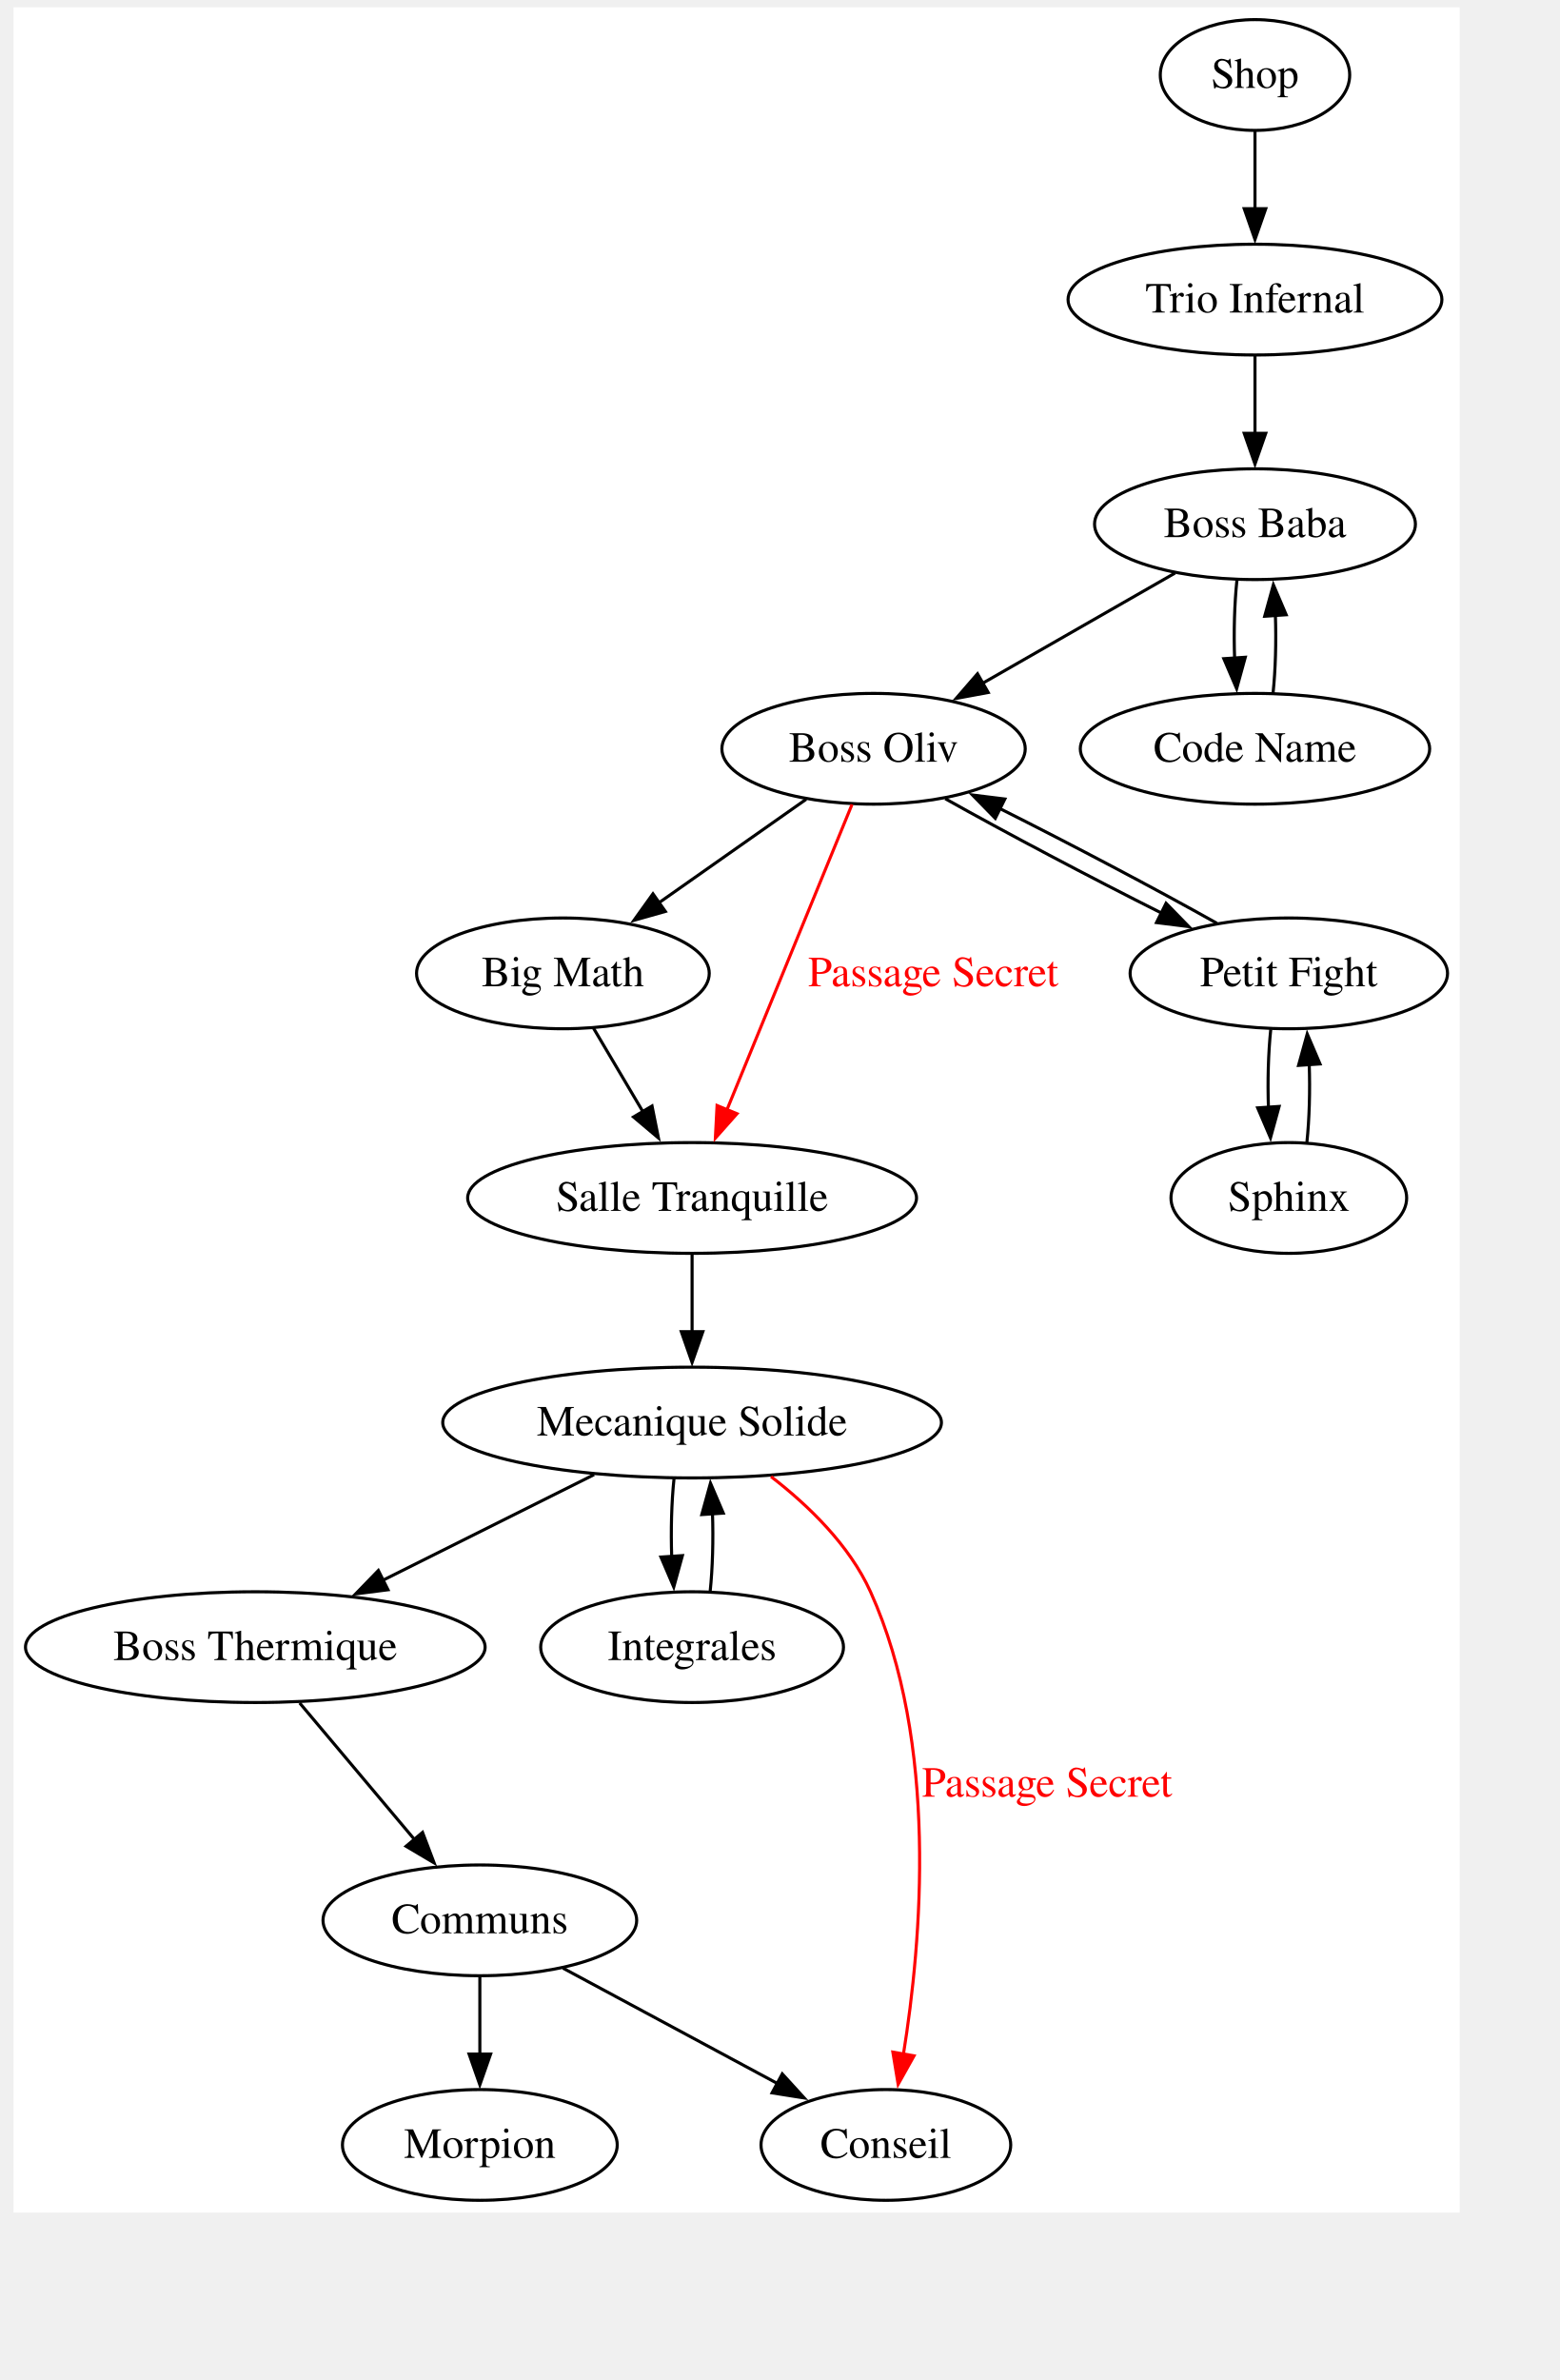
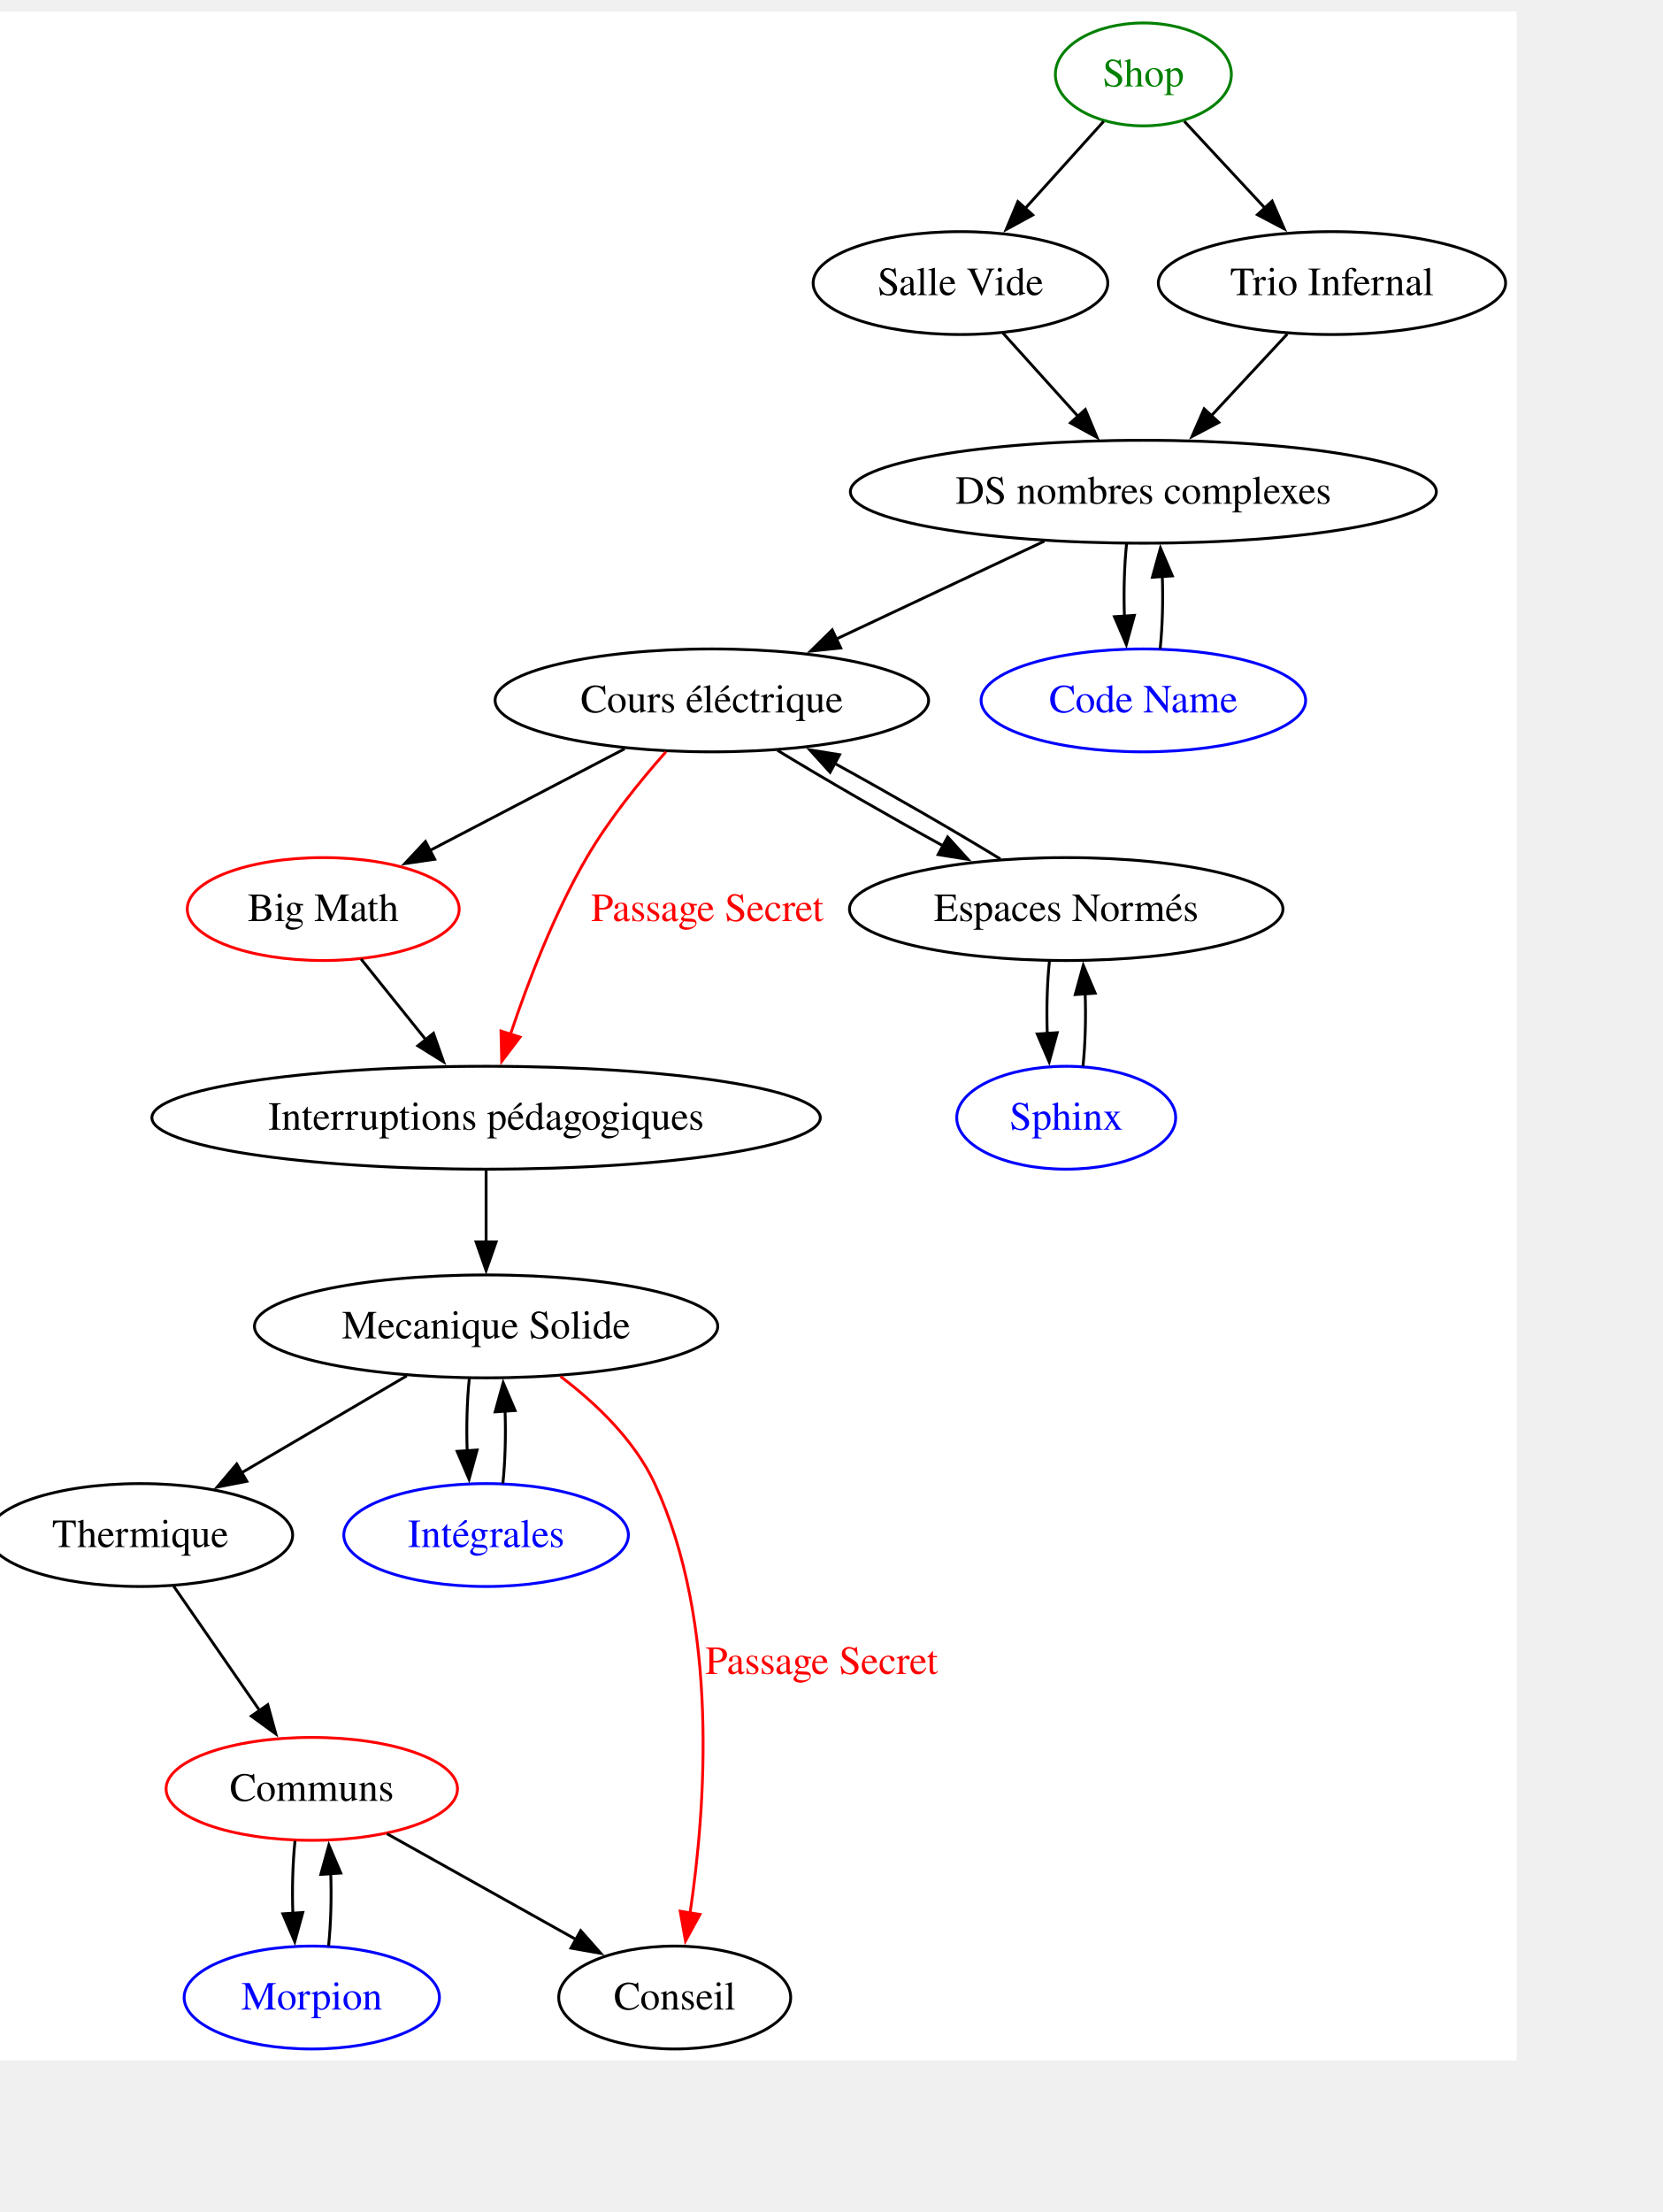
- <svg xmlns="http://www.w3.org/2000/svg" width="470pt" height="717pt" viewBox="0.00 0.00 470.15 716.80">
-   <g id="graph0" class="graph" transform="translate(7.786453,662.8661) scale(0.9271552)" data-name="g">
-     <polygon fill="white" stroke="none" points="-4,4 -4,-712.8 466.15,-712.8 466.15,4 -4,4" style="" />
+ <svg xmlns="http://www.w3.org/2000/svg" width="539pt" height="717pt" viewBox="0.00 0.00 539.04 716.8">
+   <g id="graph0" class="graph" transform="translate(-3.978625,664.0829) scale(0.9265881)" data-name="g">
+     <polygon fill="white" stroke="none" points="-4,4 -4,-712.8 535.04,-712.8 535.04,4 -4,4" />
    <g id="node1" class="node" pointer-events="visible" data-name="Shop">
-       <ellipse fill="none" stroke="black" cx="399.6" cy="-690.8" rx="30.79" ry="18" style="" />
-       <text text-anchor="middle" x="399.6" y="-686.6" font-family="Times,serif" font-size="14.00" style="">Shop</text>
+       <ellipse fill="none" stroke="rgb(0, 128, 0)" cx="404.4" cy="-690.8" rx="30.79" ry="18" />
+       <text text-anchor="middle" x="404.4" y="-686.6" font-family="Times,serif" font-size="14.00" fill="rgb(0, 128, 0)">Shop</text>
    </g>
-     <g id="node2" class="node" pointer-events="visible" data-name="Trio Infernal">
-       <ellipse fill="none" stroke="black" cx="399.6" cy="-617.8" rx="60.77" ry="18" style="" />
-       <text text-anchor="middle" x="399.6" y="-613.6" font-family="Times,serif" font-size="14.00" style="">Trio Infernal</text>
+     <g id="node3" class="node" pointer-events="visible" data-name="Trio Infernal">
+       <ellipse fill="none" stroke="black" cx="470.4" cy="-617.8" rx="60.77" ry="18" />
+       <text text-anchor="middle" x="470.4" y="-613.6" font-family="Times,serif" font-size="14.00">Trio Infernal</text>
    </g>
    <g id="edge1" class="edge" data-name="Shop-&gt;Trio Infernal">
-       <path fill="none" stroke="black" d="M399.6,-672.61C399.6,-665.03 399.6,-655.9 399.6,-647.34" style="" />
-       <polygon fill="black" stroke="black" points="403.1,-647.34 399.6,-637.34 396.1,-647.34 403.1,-647.34" style="" />
+       <path fill="none" stroke="black" d="M418.72,-674.39C427.02,-665.47 437.66,-654.03 447.13,-643.84" />
+       <polygon fill="black" stroke="black" points="449.45,-646.48 453.7,-636.77 444.32,-641.72 449.45,-646.48" />
    </g>
-     <g id="node3" class="node" pointer-events="visible" data-name="Boss Baba">
-       <ellipse fill="none" stroke="black" cx="399.6" cy="-544.8" rx="52.16" ry="18" style="" />
-       <text text-anchor="middle" x="399.6" y="-540.6" font-family="Times,serif" font-size="14.00" style="">Boss Baba</text>
+     <g id="edge2" class="edge" data-name="Shop-&gt;Salle Vide" data-comment="Shop-&gt;Trio Infernal">
+       <path fill="none" stroke="black" d="M390.52,-674.39C382.5,-665.5 372.22,-654.09 363.06,-643.93" />
+       <polygon fill="black" stroke="black" points="365.69,-641.62 356.39,-636.54 360.49,-646.31 365.69,-641.62" />
    </g>
-     <g id="edge2" class="edge" data-name="Trio Infernal-&gt;Boss Baba">
-       <path fill="none" stroke="black" d="M399.6,-599.61C399.6,-592.03 399.6,-582.9 399.6,-574.34" style="" />
-       <polygon fill="black" stroke="black" points="403.1,-574.34 399.6,-564.34 396.1,-574.34 403.1,-574.34" style="" />
+     <g id="node4" class="node" pointer-events="visible" data-name="DS nombres complexes">
+       <ellipse fill="none" stroke="black" cx="404.4" cy="-544.8" rx="102.53" ry="18" />
+       <text text-anchor="middle" x="404.4" y="-540.6" font-family="Times,serif" font-size="14.00">DS nombres complexes</text>
    </g>
-     <g id="node4" class="node" pointer-events="visible" data-name="Boss Oliv">
-       <ellipse fill="none" stroke="black" cx="275.6" cy="-471.8" rx="49.31" ry="18" style="" />
-       <text text-anchor="middle" x="275.6" y="-467.6" font-family="Times,serif" font-size="14.00" style="">Boss Oliv</text>
+     <g id="node2" class="node" pointer-events="visible" data-name="Salle Vide" data-comment="DS nombres complexes">
+       <ellipse fill="none" stroke="black" cx="340.4" cy="-617.8" rx="51.56" ry="18" />
+       <text text-anchor="middle" x="340.4" y="-613.6" font-family="Times,serif" font-size="14.00">Salle Vide</text>
    </g>
-     <g id="edge3" class="edge" data-name="Boss Baba-&gt;Boss Oliv">
-       <path fill="none" stroke="black" d="M373.61,-528.92C355.47,-518.53 331.03,-504.54 311.1,-493.12" style="" />
-       <polygon fill="black" stroke="black" points="312.87,-490.1 302.45,-488.17 309.39,-496.18 312.87,-490.1" style="" />
+     <g id="edge4" class="edge" data-name="Trio Infernal-&gt;DS nombres complexes">
+       <path fill="none" stroke="black" d="M454.76,-599.97C446.82,-591.43 437.01,-580.88 428.16,-571.36" />
+       <polygon fill="black" stroke="black" points="430.79,-569.05 421.42,-564.11 425.67,-573.81 430.79,-569.05" />
    </g>
-     <g id="node5" class="node" pointer-events="visible" data-name="Code Name">
-       <ellipse fill="none" stroke="black" cx="399.6" cy="-471.8" rx="56.79" ry="18" style="" />
-       <text text-anchor="middle" x="399.6" y="-467.6" font-family="Times,serif" font-size="14.00" style="">Code Name</text>
+     <g id="node5" class="node" pointer-events="visible" data-name="Cours éléctrique" data-comment="Cours �l�ctrique">
+       <ellipse fill="none" stroke="black" cx="253.4" cy="-471.8" rx="75.85" ry="18" />
+       <text text-anchor="middle" x="253.4" y="-467.6" font-family="Times,serif" font-size="14.00">Cours éléctrique</text>
    </g>
-     <g id="edge4" class="edge" data-name="Boss Baba-&gt;Code Name">
-       <path fill="none" stroke="black" d="M393.73,-526.61C392.92,-518.94 392.67,-509.69 392.98,-501.04" style="" />
-       <polygon fill="black" stroke="black" points="396.45,-501.55 393.64,-491.34 389.47,-501.08 396.45,-501.55" style="" />
+     <g id="edge5" class="edge" data-name="DS nombres complexes-&gt;Cours éléctrique" data-comment="DS nombres complexes-&gt;Cours �l�ctrique">
+       <path fill="none" stroke="black" d="M369.76,-527.51C348.09,-517.32 319.99,-504.11 296.84,-493.22" />
+       <polygon fill="black" stroke="black" points="298.5,-490.14 287.96,-489.05 295.52,-496.47 298.5,-490.14" />
    </g>
-     <g id="node6" class="node" pointer-events="visible" data-name="Big Math">
-       <ellipse fill="none" stroke="black" cx="174.6" cy="-398.8" rx="47.58" ry="18" style="" />
-       <text text-anchor="middle" x="174.6" y="-394.6" font-family="Times,serif" font-size="14.00" style="">Big Math</text>
+     <g id="edge3" class="edge" data-name="Salle Vide-&gt;DS nombres complexes" data-comment="DS nombres complexes-&gt;Cours �l�ctrique">
+       <path fill="none" stroke="black" d="M355.25,-600.33C363.05,-591.68 372.79,-580.88 381.53,-571.18" />
+       <polygon fill="black" stroke="black" points="384.09,-573.57 388.18,-563.8 378.89,-568.88 384.09,-573.57" />
    </g>
-     <g id="edge5" class="edge" data-name="Boss Oliv-&gt;Big Math">
-       <path fill="none" stroke="black" d="M253.69,-455.39C239.66,-445.53 221.24,-432.58 205.71,-421.67" style="" />
-       <polygon fill="black" stroke="black" points="207.91,-418.93 197.71,-416.05 203.88,-424.66 207.91,-418.93" style="" />
+     <g id="node6" class="node" pointer-events="visible" data-name="Code Name">
+       <ellipse fill="none" stroke="rgb(0, 0, 255)" cx="404.4" cy="-471.8" rx="56.79" ry="18" />
+       <text text-anchor="middle" x="404.4" y="-467.6" font-family="Times,serif" font-size="14.00" fill="rgb(0, 0, 255)">Code Name</text>
    </g>
-     <g id="node7" class="node" pointer-events="visible" data-name="Petit Fight">
-       <ellipse fill="none" stroke="black" cx="410.6" cy="-398.8" rx="51.6" ry="18" style="" />
-       <text text-anchor="middle" x="410.6" y="-394.6" font-family="Times,serif" font-size="14.00" style="">Petit Fight</text>
+     <g id="edge6" class="edge" data-name="DS nombres complexes-&gt;Code Name">
+       <path fill="none" stroke="black" d="M398.53,-526.61C397.72,-518.94 397.47,-509.69 397.78,-501.04" />
+       <polygon fill="black" stroke="black" points="401.25,-501.55 398.44,-491.34 394.27,-501.08 401.25,-501.55" />
    </g>
-     <g id="edge6" class="edge" data-name="Boss Oliv-&gt;Petit Fight">
-       <path fill="none" stroke="black" d="M298.91,-455.57C318.28,-444.69 346.12,-429.98 369.21,-418.4" style="" />
-       <polygon fill="black" stroke="black" points="370.69,-421.58 378.09,-414 367.58,-415.31 370.69,-421.58" style="" />
+     <g id="node7" class="node" pointer-events="visible" data-name="Big Math">
+       <ellipse fill="none" stroke="rgb(255, 0, 0)" cx="117.4" cy="-398.8" rx="47.58" ry="18" />
+       <text text-anchor="middle" x="117.4" y="-394.6" font-family="Times,serif" font-size="14.00">Big Math</text>
    </g>
-     <g id="node8" class="node" pointer-events="visible" data-name="Salle Tranquille">
-       <ellipse fill="none" stroke="black" cx="216.6" cy="-325.8" rx="72.96" ry="18" style="" />
-       <text text-anchor="middle" x="216.6" y="-321.6" font-family="Times,serif" font-size="14.00" style="">Salle Tranquille</text>
+     <g id="edge7" class="edge" data-name="Cours éléctrique-&gt;Big Math" data-comment="Cours �l�ctrique-&gt;Big Math">
+       <path fill="none" stroke="black" d="M222.88,-454.87C202.69,-444.33 176.09,-430.44 154.65,-419.25" />
+       <polygon fill="black" stroke="black" points="156.42,-416.22 145.94,-414.7 153.18,-422.43 156.42,-416.22" />
    </g>
-     <g id="edge7" class="edge" data-name="Boss Oliv-&gt;Salle Tranquille">
-       <path fill="none" stroke="red" d="M268.6,-453.72C258.54,-429.14 239.86,-383.55 227.84,-354.23" style="" />
-       <polygon fill="red" stroke="red" points="231.2,-353.19 224.17,-345.26 224.72,-355.84 231.2,-353.19" style="" />
-       <text text-anchor="middle" x="295.01" y="-394.6" font-family="Times,serif" font-size="14.00" fill="red" style="">Passage Secret</text>
+     <g id="node8" class="node" pointer-events="visible" data-name="Espaces Normés" data-comment="Espaces Norm�s">
+       <ellipse fill="none" stroke="black" cx="377.4" cy="-398.8" rx="75.84" ry="18" />
+       <text text-anchor="middle" x="377.4" y="-394.6" font-family="Times,serif" font-size="14.00">Espaces Normés</text>
    </g>
-     <g id="edge8" class="edge" data-name="Code Name-&gt;Boss Baba">
-       <path fill="none" stroke="black" d="M405.47,-489.83C406.28,-497.48 406.53,-506.72 406.23,-515.38" style="" />
-       <polygon fill="black" stroke="black" points="402.76,-514.89 405.58,-525.1 409.74,-515.36 402.76,-514.89" style="" />
+     <g id="edge8" class="edge" data-name="Cours éléctrique-&gt;Espaces Normés" data-comment="Cours �l�ctrique-&gt;Espaces Norm�s">
+       <path fill="none" stroke="black" d="M276.36,-454.33C292.68,-444.36 314.94,-431.53 334.46,-420.83" />
+       <polygon fill="black" stroke="black" points="335.92,-424.02 343.04,-416.17 332.58,-417.86 335.92,-424.02" />
    </g>
-     <g id="edge9" class="edge" data-name="Big Math-&gt;Salle Tranquille">
-       <path fill="none" stroke="black" d="M184.56,-380.97C189.35,-372.87 195.22,-362.95 200.62,-353.83" style="" />
-       <polygon fill="black" stroke="black" points="203.58,-355.69 205.66,-345.3 197.56,-352.13 203.58,-355.69" style="" />
+     <g id="node9" class="node" pointer-events="visible" data-name="Interruptions pédagogiques" data-comment="fightroom">
+       <ellipse fill="none" stroke="black" cx="174.4" cy="-325.8" rx="116.95" ry="18" />
+       <text text-anchor="middle" x="174.4" y="-321.6" font-family="Times,serif" font-size="14.00">Interruptions pédagogiques</text>
    </g>
-     <g id="edge10" class="edge" data-name="Petit Fight-&gt;Boss Oliv">
-       <path fill="none" stroke="black" d="M387.24,-415.07C367.77,-426 339.79,-440.78 316.65,-452.37" style="" />
-       <polygon fill="black" stroke="black" points="315.17,-449.2 307.76,-456.77 318.28,-455.47 315.17,-449.2" style="" />
+     <g id="edge9" class="edge" data-name="Cours éléctrique-&gt;Interruptions pédagogiques" data-comment="Cours �l�ctrique-&gt;fightroom">
+       <path fill="none" stroke="rgb(255, 0, 0)" d="M237.33,-453.82C228.32,-443.65 217.37,-430.15 209.6,-416.8 198.19,-397.2 189.02,-373.21 182.9,-354.92" />
+       <polygon fill="red" stroke="red" points="186.27,-353.99 179.87,-345.54 179.61,-356.13 186.27,-353.99" />
+       <text text-anchor="middle" x="251.81" y="-394.6" font-family="Times,serif" font-size="14.00" fill="red">Passage Secret</text>
    </g>
-     <g id="node9" class="node" pointer-events="visible" data-name="Sphinx">
-       <ellipse fill="none" stroke="black" cx="410.6" cy="-325.8" rx="38.31" ry="18" style="" />
-       <text text-anchor="middle" x="410.6" y="-321.6" font-family="Times,serif" font-size="14.00" style="">Sphinx</text>
+     <g id="edge10" class="edge" data-name="Code Name-&gt;DS nombres complexes">
+       <path fill="none" stroke="black" d="M410.27,-489.83C411.08,-497.48 411.33,-506.72 411.03,-515.38" />
+       <polygon fill="black" stroke="black" points="407.56,-514.89 410.38,-525.1 414.54,-515.36 407.56,-514.89" />
    </g>
-     <g id="edge11" class="edge" data-name="Petit Fight-&gt;Sphinx">
-       <path fill="none" stroke="black" d="M404.73,-380.61C403.92,-372.94 403.67,-363.69 403.98,-355.04" style="" />
-       <polygon fill="black" stroke="black" points="407.45,-355.55 404.64,-345.34 400.47,-355.08 407.45,-355.55" style="" />
+     <g id="edge11" class="edge" data-name="Big Math-&gt;Interruptions pédagogiques" data-comment="Big Math-&gt;fightroom">
+       <path fill="none" stroke="black" d="M130.62,-381.33C137.4,-372.89 145.82,-362.41 153.46,-352.89" />
+       <polygon fill="black" stroke="black" points="155.98,-355.34 159.51,-345.35 150.52,-350.96 155.98,-355.34" />
+     </g>
+     <g id="edge12" class="edge" data-name="Espaces Normés-&gt;Cours éléctrique" data-comment="Espaces Norm�s-&gt;Cours �l�ctrique">
+       <path fill="none" stroke="black" d="M354.34,-416.33C337.99,-426.32 315.72,-439.15 296.22,-449.85" />
+       <polygon fill="black" stroke="black" points="294.77,-446.65 287.65,-454.5 298.1,-452.8 294.77,-446.65" />
+     </g>
+     <g id="node11" class="node" pointer-events="visible" data-name="Sphinx">
+       <ellipse fill="none" stroke="rgb(0, 0, 255)" cx="377.4" cy="-325.8" rx="38.31" ry="18" />
+       <text text-anchor="middle" x="377.4" y="-321.6" font-family="Times,serif" font-size="14.00" fill="rgb(0, 0, 255)">Sphinx</text>
+     </g>
+     <g id="edge13" class="edge" data-name="Espaces Normés-&gt;Sphinx" data-comment="Espaces Norm�s-&gt;Sphinx">
+       <path fill="none" stroke="black" d="M371.53,-380.61C370.72,-372.94 370.47,-363.69 370.78,-355.04" />
+       <polygon fill="black" stroke="black" points="374.25,-355.55 371.44,-345.34 367.27,-355.08 374.25,-355.55" />
    </g>
    <g id="node10" class="node" pointer-events="visible" data-name="Mecanique Solide">
-       <ellipse fill="none" stroke="black" cx="216.6" cy="-252.8" rx="81.06" ry="18" style="" />
-       <text text-anchor="middle" x="216.6" y="-248.6" font-family="Times,serif" font-size="14.00" style="">Mecanique Solide</text>
+       <ellipse fill="none" stroke="black" cx="174.4" cy="-252.8" rx="81.06" ry="18" />
+       <text text-anchor="middle" x="174.4" y="-248.6" font-family="Times,serif" font-size="14.00">Mecanique Solide</text>
    </g>
-     <g id="edge12" class="edge" data-name="Salle Tranquille-&gt;Mecanique Solide">
-       <path fill="none" stroke="black" d="M216.6,-307.61C216.6,-300.03 216.6,-290.9 216.6,-282.34" style="" />
-       <polygon fill="black" stroke="black" points="220.1,-282.34 216.6,-272.34 213.1,-282.34 220.1,-282.34" style="" />
+     <g id="edge14" class="edge" data-name="Interruptions pédagogiques-&gt;Mecanique Solide" data-comment="fightroom-&gt;Mecanique Solide">
+       <path fill="none" stroke="black" d="M174.4,-307.61C174.4,-300.03 174.4,-290.9 174.4,-282.34" />
+       <polygon fill="black" stroke="black" points="177.9,-282.34 174.4,-272.34 170.9,-282.34 177.9,-282.34" />
    </g>
-     <g id="edge13" class="edge" data-name="Sphinx-&gt;Petit Fight">
-       <path fill="none" stroke="black" d="M416.47,-343.83C417.28,-351.48 417.53,-360.72 417.23,-369.38" style="" />
-       <polygon fill="black" stroke="black" points="413.76,-368.89 416.58,-379.1 420.74,-369.36 413.76,-368.89" style="" />
+     <g id="edge15" class="edge" data-name="Sphinx-&gt;Espaces Normés" data-comment="Sphinx-&gt;Espaces Norm�s">
+       <path fill="none" stroke="black" d="M383.27,-343.83C384.08,-351.48 384.33,-360.72 384.03,-369.38" />
+       <polygon fill="black" stroke="black" points="380.56,-368.89 383.38,-379.1 387.54,-369.36 380.56,-368.89" />
    </g>
-     <g id="node11" class="node" pointer-events="visible" data-name="Boss Thermique">
-       <ellipse fill="none" stroke="black" cx="74.6" cy="-179.8" rx="74.71" ry="18" style="" />
-       <text text-anchor="middle" x="74.6" y="-175.6" font-family="Times,serif" font-size="14.00" style="">Boss Thermique</text>
+     <g id="node12" class="node" pointer-events="visible" data-name="Thermique">
+       <ellipse fill="none" stroke="black" cx="53.4" cy="-179.8" rx="53.31" ry="18" />
+       <text text-anchor="middle" x="53.4" y="-175.6" font-family="Times,serif" font-size="14.00">Thermique</text>
    </g>
-     <g id="edge14" class="edge" data-name="Mecanique Solide-&gt;Boss Thermique">
-       <path fill="none" stroke="black" d="M184.74,-235.87C164.41,-225.7 137.85,-212.42 115.91,-201.45" style="" />
-       <polygon fill="black" stroke="black" points="117.74,-198.45 107.23,-197.11 114.61,-204.72 117.74,-198.45" style="" />
+     <g id="edge16" class="edge" data-name="Mecanique Solide-&gt;Thermique">
+       <path fill="none" stroke="black" d="M146.64,-235.51C129.45,-225.42 107.22,-212.38 88.77,-201.55" />
+       <polygon fill="black" stroke="black" points="90.67,-198.61 80.28,-196.57 87.13,-204.65 90.67,-198.61" />
    </g>
-     <g id="node12" class="node" pointer-events="visible" data-name="Integrales">
-       <ellipse fill="none" stroke="black" cx="216.6" cy="-179.8" rx="49.22" ry="18" style="" />
-       <text text-anchor="middle" x="216.6" y="-175.6" font-family="Times,serif" font-size="14.00" style="">Integrales</text>
+     <g id="node13" class="node" pointer-events="visible" data-name="Intégrales" data-comment="Int�grales">
+       <ellipse fill="none" stroke="rgb(0, 0, 255)" cx="174.4" cy="-179.8" rx="49.8" ry="18" />
+       <text text-anchor="middle" x="174.4" y="-175.6" font-family="Times,serif" font-size="14.00" fill="rgb(0, 0, 255)">Intégrales</text>
    </g>
-     <g id="edge15" class="edge" data-name="Mecanique Solide-&gt;Integrales">
-       <path fill="none" stroke="black" d="M210.73,-234.61C209.92,-226.94 209.67,-217.69 209.98,-209.04" style="" />
-       <polygon fill="black" stroke="black" points="213.45,-209.55 210.64,-199.34 206.47,-209.08 213.45,-209.55" style="" />
+     <g id="edge17" class="edge" data-name="Mecanique Solide-&gt;Intégrales" data-comment="Mecanique Solide-&gt;Int�grales">
+       <path fill="none" stroke="black" d="M168.53,-234.61C167.72,-226.94 167.47,-217.69 167.78,-209.04" />
+       <polygon fill="black" stroke="black" points="171.25,-209.55 168.44,-199.34 164.27,-209.08 171.25,-209.55" />
    </g>
-     <g id="node13" class="node" pointer-events="visible" data-name="Conseil">
-       <ellipse fill="none" stroke="black" cx="279.6" cy="-18" rx="40.59" ry="18" style="" />
-       <text text-anchor="middle" x="279.6" y="-13.8" font-family="Times,serif" font-size="14.00" style="">Conseil</text>
+     <g id="node14" class="node" pointer-events="visible" data-name="Conseil">
+       <ellipse fill="none" stroke="black" cx="240.4" cy="-18" rx="40.59" ry="18" />
+       <text text-anchor="middle" x="240.4" y="-13.8" font-family="Times,serif" font-size="14.00">Conseil</text>
    </g>
-     <g id="edge16" class="edge" data-name="Mecanique Solide-&gt;Conseil">
-       <path fill="none" stroke="red" d="M242.26,-235.24C254.41,-225.86 267.75,-212.97 274.6,-197.8 296.78,-148.73 291.21,-84.1 285.31,-47.51" style="" />
-       <polygon fill="red" stroke="red" points="288.76,-46.97 283.59,-37.72 281.87,-48.18 288.76,-46.97" style="" />
-       <text text-anchor="middle" x="332.01" y="-131.2" font-family="Times,serif" font-size="14.00" fill="red" style="">Passage Secret</text>
+     <g id="edge18" class="edge" data-name="Mecanique Solide-&gt;Conseil">
+       <path fill="none" stroke="rgb(255, 0, 0)" d="M200.42,-235.3C212.77,-225.94 226.33,-213.04 233.4,-197.8 256.07,-148.94 251.24,-84.24 245.77,-47.57" />
+       <polygon fill="red" stroke="red" points="249.23,-47.07 244.17,-37.77 242.32,-48.2 249.23,-47.07" />
+       <text text-anchor="middle" x="291.81" y="-131.2" font-family="Times,serif" font-size="14.00" fill="rgb(255, 0, 0)">Passage Secret</text>
    </g>
-     <g id="node14" class="node" pointer-events="visible" data-name="Communs">
-       <ellipse fill="none" stroke="black" cx="147.6" cy="-91" rx="50.99" ry="18" style="" />
-       <text text-anchor="middle" x="147.6" y="-86.8" font-family="Times,serif" font-size="14.00" style="">Communs</text>
+     <g id="node15" class="node" pointer-events="visible" data-name="Communs">
+       <ellipse fill="none" stroke="rgb(255, 0, 0)" cx="113.4" cy="-91" rx="50.99" ry="18" />
+       <text text-anchor="middle" x="113.4" y="-86.8" font-family="Times,serif" font-size="14.00">Communs</text>
    </g>
-     <g id="edge17" class="edge" data-name="Boss Thermique-&gt;Communs">
-       <path fill="none" stroke="black" d="M89.03,-161.65C99.76,-148.89 114.58,-131.27 126.63,-116.94" style="" />
-       <polygon fill="black" stroke="black" points="128.97,-119.59 132.73,-109.68 123.62,-115.08 128.97,-119.59" style="" />
+     <g id="edge19" class="edge" data-name="Thermique-&gt;Communs">
+       <path fill="none" stroke="black" d="M64.97,-162.06C73.55,-149.66 85.41,-132.5 95.24,-118.27" />
+       <polygon fill="black" stroke="black" points="98,-120.44 100.81,-110.23 92.24,-116.46 98,-120.44" />
    </g>
-     <g id="edge18" class="edge" data-name="Integrales-&gt;Mecanique Solide">
-       <path fill="none" stroke="black" d="M222.47,-197.83C223.28,-205.48 223.53,-214.72 223.23,-223.38" style="" />
-       <polygon fill="black" stroke="black" points="219.76,-222.89 222.58,-233.1 226.74,-223.36 219.76,-222.89" style="" />
+     <g id="edge20" class="edge" data-name="Intégrales-&gt;Mecanique Solide" data-comment="Int�grales-&gt;Communs">
+       <path fill="none" stroke="black" d="M180.27,-197.83C181.08,-205.48 181.33,-214.72 181.03,-223.38" />
+       <polygon fill="black" stroke="black" points="177.56,-222.89 180.38,-233.1 184.54,-223.36 177.56,-222.89" />
    </g>
-     <g id="edge20" class="edge" data-name="Communs-&gt;Conseil">
-       <path fill="none" stroke="black" d="M174.63,-75.46C194.82,-64.6 222.58,-49.67 244.49,-37.89" style="" />
-       <polygon fill="black" stroke="black" points="245.92,-41.09 253.06,-33.27 242.6,-34.93 245.92,-41.09" style="" />
+     <g id="edge22" class="edge" data-name="Communs-&gt;Conseil">
+       <path fill="none" stroke="black" d="M139.72,-75.29C158.86,-64.59 184.97,-49.99 205.8,-38.35" />
+       <polygon fill="black" stroke="black" points="207.5,-41.4 214.52,-33.47 204.09,-35.29 207.5,-41.4" />
    </g>
-     <g id="node15" class="node" pointer-events="visible" data-name="Morpion">
-       <ellipse fill="none" stroke="black" cx="147.6" cy="-18" rx="44.67" ry="18" style="" />
-       <text text-anchor="middle" x="147.6" y="-13.8" font-family="Times,serif" font-size="14.00" style="">Morpion</text>
+     <g id="node16" class="node" pointer-events="visible" data-name="Morpion">
+       <ellipse fill="none" stroke="rgb(0, 0, 255)" cx="113.4" cy="-18" rx="44.67" ry="18" />
+       <text text-anchor="middle" x="113.4" y="-13.8" font-family="Times,serif" font-size="14.00" fill="rgb(0, 0, 255)">Morpion</text>
    </g>
-     <g id="edge19" class="edge" data-name="Communs-&gt;Morpion">
-       <path fill="none" stroke="black" d="M147.6,-72.81C147.6,-65.23 147.6,-56.1 147.6,-47.54" style="" />
-       <polygon fill="black" stroke="black" points="151.1,-47.54 147.6,-37.54 144.1,-47.54 151.1,-47.54" style="" />
+     <g id="edge21" class="edge" data-name="Communs-&gt;Morpion">
+       <path fill="none" stroke="black" d="M107.53,-72.81C106.72,-65.14 106.47,-55.89 106.78,-47.24" />
+       <polygon fill="black" stroke="black" points="110.25,-47.75 107.44,-37.54 103.27,-47.28 110.25,-47.75" />
+     </g>
+     <g id="edge23" class="edge" data-name="Morpion-&gt;Communs">
+       <path fill="none" stroke="black" d="M119.27,-36.03C120.08,-43.68 120.33,-52.92 120.03,-61.58" />
+       <polygon fill="black" stroke="black" points="116.56,-61.09 119.38,-71.3 123.54,-61.56 116.56,-61.09" />
    </g>
  </g>
</svg>
